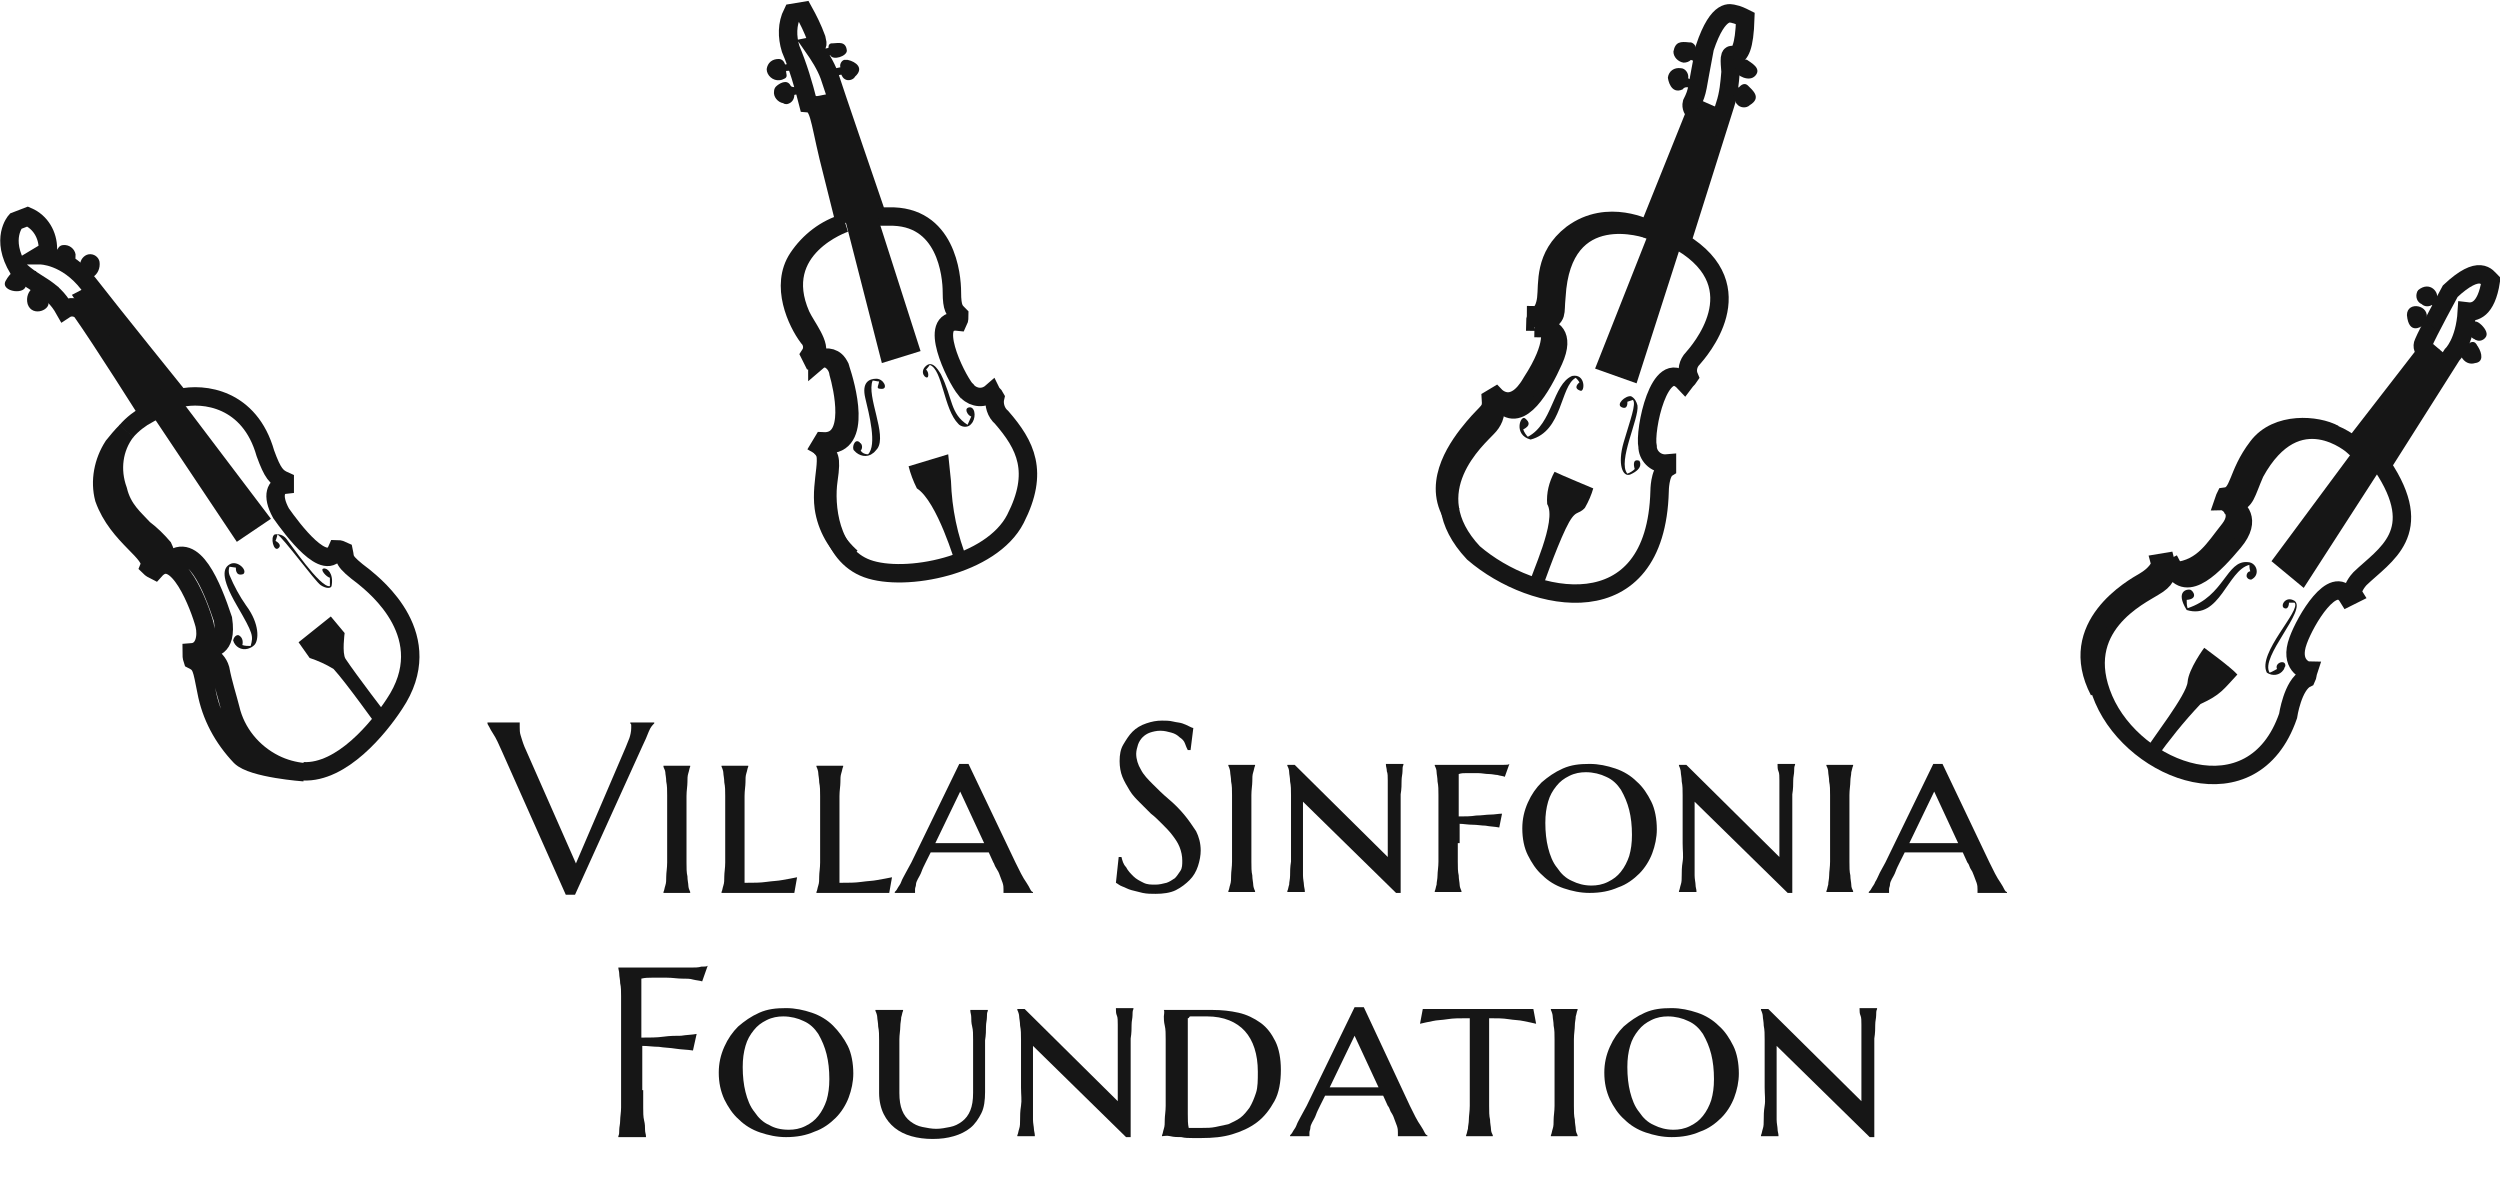
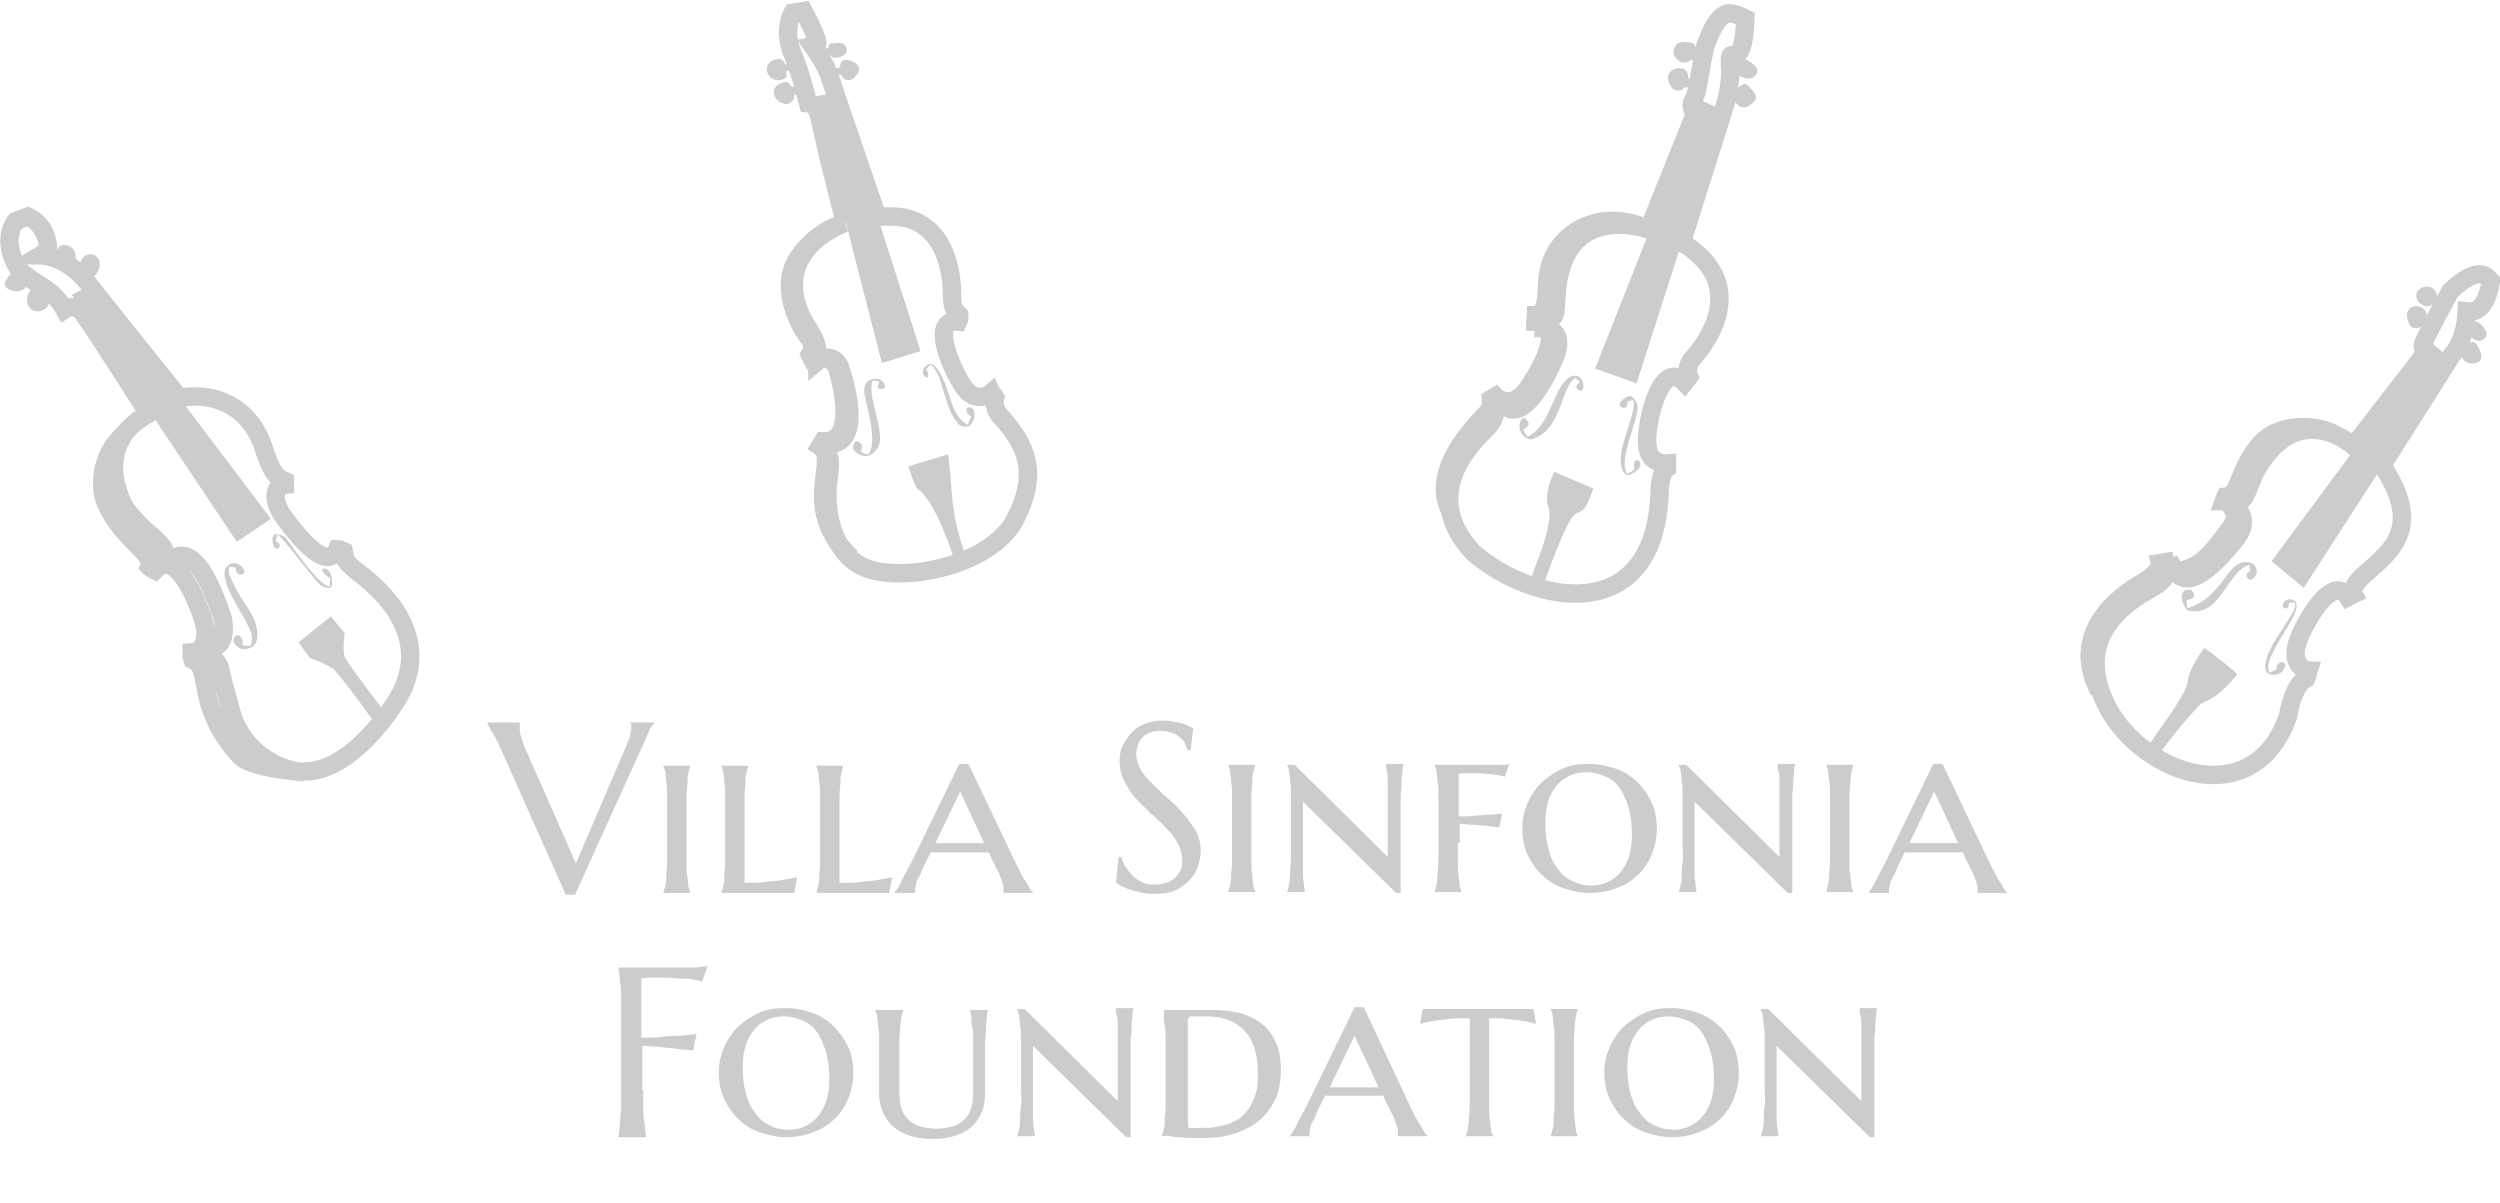
<svg xmlns="http://www.w3.org/2000/svg" version="1.1" id="Layer_1" x="0px" y="0px" viewBox="0 0 271.3 130.5" style="enable-background:new 0 0 271.3 130.5;" xml:space="preserve">
  <style type="text/css">
- 	.st0{fill:none;stroke:#161616;stroke-width:2;stroke-miterlimit:10;}
- 	.st1{fill:#161616;}
+ 	.st0{fill:none;stroke:#CCCCCC;stroke-width:2;stroke-miterlimit:10;}
+ 	.st1{fill:#CCCCCC;}
	.st2{fill:none;}
</style>
  <g id="Logo">
    <path class="st0" d="M13.7,46.8c-1.4,1.8-1.7,4.2-0.9,6.4c0.5,2.1,1.8,3.1,2.8,4.2c0.8,0.6,1.5,1.3,2.1,2c0.2,0.4,0.3,0.8,0.2,1.2   c0.1,0.1,0.3,0.2,0.5,0.3c2.6-2.3,4.6,2.7,5.8,6.3c0.5,3.4-1.4,3-1.5,3.2s0,0.5-0.1,0.7c0.6,0.3,1.1,0.8,1.3,1.5   c0.3,1.6,0.8,3.1,1.1,4.3c0.6,2.6,2.4,4.8,4.8,6c1,0.5,2.1,0.8,3.2,0.9c0,0-5.6-0.4-6.9-1.7c-1.9-2-3.2-4.4-3.7-7.1   c-0.5-2.5-0.5-2.9-1.5-3.4c-0.1-0.3-0.1-0.5-0.1-0.8c1.4-0.1,1.7-1.7,1.4-3c-0.5-1.9-3-8.6-5.4-5.9c-0.2-0.1-0.4-0.2-0.6-0.4   c0.6-1.5-3.4-3.2-4.9-7.4c-0.5-1.9-0.1-4,1-5.7C12.7,47.9,13.2,47.3,13.7,46.8z" />
    <path class="st1" d="M25.6,61.6c0,0-0.1,1,0.8,0.7c0.5-0.4-0.6-1.5-1.4-1.1s-1.1,1.4,0.7,4.5s1.8,3.3,1.5,4.4c-0.3,0-0.6,0-0.9-0.1   c0.1-0.4,0-0.8-0.3-1c-0.2-0.2-0.6,0-0.7,0.5c0.2,0.7,0.9,1.1,1.6,0.9c0.3-0.1,0.5-0.2,0.7-0.4c0.5-0.5,0.6-2.3-0.9-4.3   c-0.7-1-1.3-2.1-1.8-3.3c-0.1-0.3-0.1-0.6,0-0.9L25.6,61.6z" />
    <polyline class="st1" points="7.8,32 25.7,58.8 29.4,56.3 10.1,30.8  " />
    <path class="st1" d="M29.9,58.7c0,0,0.8,0.4,0.3,0.8s-0.9-1.2-0.4-1.5c0.5-0.1,1,0.1,1.3,0.5c0.2,0.2,3.7,5.4,4.7,5.1   c0-0.3,0-0.6,0-0.9c-0.4-0.1-1.1-0.9-0.7-1s1.1,0.5,0.9,1.8c0,0.4-0.6,0.4-1.2,0s-4.1-5.2-4.7-5.5C30.1,58.2,29.9,58.7,29.9,58.7z" />
    <path class="st1" d="M42,77.6c0,0-3.3-4.3-4.5-6.1c-0.4-0.6-0.1-2.8-0.1-2.8l-1.5-1.8l-3.5,2.8l1.2,1.7c0.9,0.3,1.8,0.7,2.6,1.2   c1.3,1.4,4.8,6.3,4.8,6.3" />
    <path class="st0" d="M13.7,46.8c0.7-0.8,1.5-1.4,2.4-1.9c0,0-5.1-8.1-7.3-11.2c-0.5-0.4-1.2-0.5-1.8-0.1c-1.4-2.5-3.2-2.6-5-4.4   C0,25.9,1.7,24,1.7,24L3,23.5c1.4,0.6,2.2,2,2.2,3.5c0.1,0.6-0.3,0.4-0.3,0.4l-0.5,0.3c0,0,2.8,0,5.2,3.1s9.9,12.4,9.9,12.4   c2.6-0.6,7.6,0,9.3,6c0.8,2.2,1.2,2.6,2.1,3v0.4c-0.9,0.1-1.5,1.1-0.4,3.1c1.2,1.7,4.9,6.7,6.1,3.9c0.2,0,0.5,0.1,0.7,0.2   c0.2,0.9-0.2,1,2.2,2.8c1.2,1,8.2,6.5,3.3,13.8c-1.7,2.6-5.7,7.5-9.9,7.3" />
    <path class="st1" d="M3.9,29.4l-1.1,0.2c0,0-1.1-1.1-2.2,0.9C0,31.7,3,32.1,2.8,30.8c0.3-0.2,1.3-0.6,1.3-0.6L3.9,29.4z" />
    <path class="st1" d="M6.3,31.1c-0.5,0.2-1,0.4-1.5,0.5C4.2,30.4,2.6,31.5,3,33c0.5,1.5,2.7,0.6,2.2-0.4C5.6,32.5,6.6,32,6.6,32" />
    <path class="st1" d="M5.8,27.9l0.3-0.2c0,0,0-1,0.7-1.1c0.7-0.1,1.3,0.4,1.4,1c0,0.3,0,0.5-0.1,0.8C8,29.2,5.8,27.9,5.8,27.9z" />
    <path class="st1" d="M8.2,29l0.5-0.3c0-0.5,0.4-1,0.9-1.1c0.6-0.1,1.1,0.3,1.2,0.8c0.1,0.7-0.2,1.4-0.8,1.7c-0.4,0.2-0.8,0-1-0.4   c0,0,0-0.1,0-0.1H8.8" />
    <path class="st0" d="M88.8,39c-0.3,0.1-0.4,0.1-0.6,0.1c-0.1-0.2-0.2-0.4-0.3-0.6c0.4-0.6,0.3-1.4-0.2-1.9C86.5,35,84.6,31,86.6,28   c1.2-1.8,3-3.2,5.1-3.8c0,0-8,2.7-4.8,10c0.6,1.3,2.3,3.3,1.6,4.3c0.1,0.2,0.2,0.5,0.2,0.7c0.7-0.6,1.7-0.5,2.2,0.2   c0.1,0.2,0.3,0.4,0.3,0.6c0.6,1.8,2.5,8.4-1.5,8.2c-0.1,0.2-0.2,0.4-0.3,0.7c0.5,0.6,0.9,0.5,0.5,3.2s0.1,8.1,4.2,9.6   s13.5-0.3,16.1-5.4s1.1-8-1.5-11c-0.6-0.5-0.9-1.4-0.7-2.2c-0.1-0.2-0.3-0.3-0.4-0.5c-0.8,0.7-1.9,0.6-2.6-0.1   c-0.1-0.1-0.1-0.2-0.2-0.2c-1.2-1.5-4.2-7.8-0.8-7.4c0.1-0.2,0.1-0.5,0.1-0.7c-0.5-0.5-0.8-0.7-0.8-2.5c0-1.8-0.6-8.4-6.9-8.2h-1.2   c0,0-5-14.6-5.2-15.3C89.6,7.1,88.9,6,88.2,5c0.5-0.1,0.6,0,0.4-0.8c-0.4-1.1-0.9-2.1-1.4-3L86,1.4c-0.6,1.2-0.6,2.6-0.2,3.9   c0.8,1.9,1.4,3.9,1.9,5.9c1.2,0.1,1.2,1.6,2.2,5.8l1.8,7.2" />
    <path class="st0" d="M89.8,38.9c0.7,0.3,1.1,0.9,1.2,1.6c0.4,1.4,1.9,7.6-1.7,7.4L89,48.4c1.4,0.8,0,3.7,0.4,6.7   c0.3,2.1,1.4,4,3,5.4" />
    <path class="st1" d="M93.4,48.9c0.2-0.2,0.2-0.6,0-0.8c0,0-0.1,0-0.1-0.1c-0.6-0.5-0.9,0.7-0.6,0.9c0.5,0.6,1.4,0.8,2,0.3   c0.2-0.1,0.3-0.3,0.5-0.5c1.1-1.5-1.2-5.7-0.5-7.4c0.2,0,0.5,0.1,0.7,0.1c-0.1,0.6-0.4,0.8,0.3,0.8s0.2-1.1-0.6-1.1   s-1.6,0.4-1.2,2.1s1.3,5.1,0.3,6.1C93.9,49.3,93.6,49.2,93.4,48.9z" />
    <path class="st1" d="M100.9,39.6c0,0-0.2,0.3-0.4,0.5c0.2,0.2,0.3,0.5,0.2,0.8c-0.2,0.3-1-0.5-0.2-1.2s1.5,0.8,1.6,0.9   c1.3,2.6,1,4.3,2.9,5.5l0.4-0.9c-0.4-0.1-0.9-1-0.1-1c0.6,0.1,0.6,1.3,0.1,1.8c-0.3,0.4-0.9,0.4-1.3,0.1c0,0,0,0-0.1-0.1   C102.4,44.4,102.3,40.1,100.9,39.6z" />
    <path class="st1" d="M103.7,61.2c0,0-2-6.8-4.2-8.2c-0.4-0.8-0.7-1.6-0.9-2.4l4.3-1.3l0.3,2.9c0.1,3,0.7,5.9,1.8,8.6L103.7,61.2z" />
    <polygon class="st1" points="88.3,10.5 95.7,39.4 99.9,38.1 90.9,10  " />
    <path class="st1" d="M86.7,6.7L85.2,7c-0.1-0.3-0.3-0.6-0.7-0.6c-0.7,0-1.2,0.4-1.3,1.1c0,0.7,0.7,1.3,1.4,1.2   c0.2,0,0.4-0.1,0.6-0.2c0.3-0.2,0.1-0.5,0.1-0.8c0.4,0,1.7-0.2,1.7-0.2" />
    <path class="st1" d="M87.6,9.2l0.3,0.7l-1.7,0.4c0,0.5-0.3,0.9-0.8,1c-0.1,0-0.3,0-0.4-0.1c-0.6-0.1-1.1-0.7-1-1.3   c0-0.2,0.1-0.4,0.2-0.5c0.3-0.3,1.2-0.9,1.6-0.1C86,9.7,87.6,9.2,87.6,9.2z" />
    <path class="st1" d="M89.8,7.6l1.4-0.3c-0.1-0.3,0.1-0.7,0.4-0.8c0.1,0,0.3,0,0.4,0c0.9,0.2,1.8,0.9,0.8,1.8   c-0.2,0.4-0.8,0.5-1.1,0.3c-0.2-0.1-0.3-0.3-0.4-0.5l-1.2,0.2" />
    <path class="st1" d="M88.5,5.5l1.4-0.3c0-0.3,0.1-0.5,0.4-0.5c0,0,0.1,0,0.1,0c0.5,0,1.4-0.3,1.5,0.8c0,0.6-1.5,1.1-1.8,0.5   c-0.4,0-0.8,0.1-1.1,0.2" />
    <path class="st0" d="M178.9,24.9c0,0-9.4-3.4-10,7.3c-0.2,2,0.2,2-1.3,2.9c-0.1,0.2-0.1,0.4-0.1,0.5c0.8,0,2.4,0.6,1.1,3.5   s-3.6,6.9-5.6,4.7c-0.3,0.1-0.5,0.2-0.8,0.3c0.2,0.9-0.2,1.7-0.8,2.3c-1,1.1-7.8,6.9-1.5,13.6c6.5,5.6,19.8,8.2,20.2-6.7   c0,0,0-2,0.8-2.5c0-0.2,0-0.4,0-0.5c-1.1,0.1-2-0.7-2.1-1.7c0,0,0,0,0-0.1c-0.4-1.8,1.3-9.9,4-7c0.3-0.4,0.3-0.3,0.5-0.6   c-0.3-0.7-0.1-1.5,0.4-2c0.6-0.7,6.9-7.7-1.2-12.6l4.7-14.9c0.4-1.2,0.5-2.4,0.6-3.6c-0.1-1.2-0.2-2.2,0.4-1.7   c0.6-0.2,1.1-0.9,1.2-4.1c-0.4-0.2-0.8-0.4-1.3-0.5c-0.2,0-1.6-0.8-3.1,3.7c-0.9,4.6-0.7,4.6-1.4,6c-0.1,0.4,0.1,0.8,0.4,1   L178.9,24.9z" />
    <path class="st0" d="M178.9,24.9c0,0-4.4-2.4-8.3,0.5c-3.1,2.4-2.6,5.4-2.8,7c-0.2,1.6-0.9,1.8-1.1,1.8c0,0.4-0.1,0.5-0.1,0.7   c0.4,0,0.9,0,0.9,0.6" />
    <path class="st0" d="M168.1,35.7c0,0,0.9,1.5-1.9,5.8c-2,3.5-3.9,1.5-3.9,1.5l-0.5,0.3c0.1,1.4-0.3,1.2-1.9,3.1s-4.4,5.7-2.4,9.3" />
    <path class="st2" d="M177.4,51c0,0-0.5,1.3-0.8,0.5" />
    <path class="st1" d="M176.6,51.4c0.3-0.1,0.6-0.3,0.8-0.5c0,0-0.4-1.2,0.5-0.9c0,0,0.6,0.8-1,1.5c-0.8,0.3-1.4-1.1-0.7-3.5   s1.4-4.2,1-4.6l-0.6,0.2c0,0,0.1,0.9-0.6,0.6s0.4-1.3,1-1.2c0.4,0.2,0.6,0.6,0.7,1C177.9,45.4,175.5,50.1,176.6,51.4z" />
    <path class="st1" d="M165.9,63.5c0.2-1.1,3.1-7,2-8.8c-0.1-1.2,0.2-2.4,0.8-3.5c0.6,0.3,4.2,1.8,4.2,1.8c-0.2,0.7-0.5,1.4-0.9,2.1   c-0.8,0.9-1,0-2.1,2.3s-2.6,6.6-2.6,6.6S166.5,63.1,165.9,63.5" />
    <polygon class="st1" points="173.1,40 177.6,41.6 187.1,12 184.6,10.9  " />
    <path class="st1" d="M187.6,9l1.1,0.5c0,0,0.5-0.7,1-0.2s1.5,1.3,0.2,2.1c-0.4,0.4-1.1,0.3-1.4-0.1c-0.2-0.2-0.3-0.6-0.2-0.9   l-0.9-0.4" />
    <path class="st1" d="M187.6,6.3l1.3,0.5c0.1-0.3,0.5-0.4,0.7-0.3c0.4,0.3,1.6,0.9,0.9,1.7s-2.1-0.1-2.1-0.4s0-0.4-0.8-0.7" />
    <path class="st1" d="M185.2,6.3L184,5.6c0.2-0.4-0.1-0.9-0.5-1c-0.1,0-0.1,0-0.2,0c-0.9-0.1-1.5-0.1-1.7,1c0,0.6,0.5,1.1,1.1,1.2   c0.3,0,0.6-0.1,0.8-0.3c0.6,0.2,1.6,0.6,1.6,0.6" />
    <path class="st1" d="M184.6,9.2l-1.4-0.7c0.1-0.5-0.3-1.1-0.8-1.1c0,0,0,0,0,0c-0.7-0.1-1.3,0.3-1.4,1c0,0.2,0.3,1.9,1.6,1.3   c0.4-0.6,1.4,0.1,2,0.5" />
    <path class="st1" d="M171.4,41.5c-0.1-0.2-0.3-0.4-0.4-0.5c-1.7,0.9-1.4,5.8-4.9,6.7c-1.9-0.5-1.1-2.7-0.6-2.3s0.6,0.8-0.2,1.2   c0.1,0.3,0.3,0.6,0.5,0.8c2.7-1.4,2.7-5.7,4.8-6.6c1.5-0.3,1.4,1.8,0.9,1.6C170.6,42.1,171.4,41.5,171.4,41.5z" />
    <path class="st0" d="M255.4,48.4c0,0-6.1-5.5-10.7,2.9c-1,2.3-1,3.1-2.2,3.3c0,0.2-0.1,0.3-0.1,0.4c0.3,0.1,2.1,1.3,0,3.8   s-5.1,5.7-6.6,2.8c-0.2,0.1-0.5,0.2-0.7,0.2c0,0.5,0,1.1-1.4,1.9c-1.4,0.9-8.8,4.3-5.4,12.2s16.2,12.8,20,1.8c0,0,0.5-3.4,2-4.1   c0.1-0.2,0.1-0.5,0.2-0.8c-0.2,0-2.1-0.6-1.1-3.3c0.8-2.2,3.8-7.3,5.4-4.7l0.6-0.3c-0.3-0.5,0.5-1.5,0.7-1.7   c2.7-2.6,7.3-5,2.4-12.3l7.6-12c0,0,1.4-1.3,1.6-4.7c0.8,0.1,2.1-0.1,2.6-3.3c-0.4-0.4-1.2-1.9-4.4,1.1c0,0-2.5,4.6-2.9,5.6   c-0.2,0.4,0,0.8,0.3,1L255.4,48.4z" />
    <path class="st0" d="M236.1,62c3-0.3,4.2-2.5,5.8-4.5s-0.3-3.1-0.6-3.1c0.1-0.3,0.2-0.5,0.2-0.5c1.6-0.2,1.2-2.4,3.5-5.4   c2.1-2.8,6.5-2.4,8.3-1.4" />
    <path class="st0" d="M235.8,61.7c-0.4,0-0.7-0.3-0.8-0.7l-0.6,0.1c0.1,0.4-0.5,1.3-1.7,2s-8.6,4.8-4.9,11.9" />
    <path class="st1" d="M244.2,62c0,0-0.1-0.3-0.1-0.7c-2.4,0.6-3.2,6-6.8,4.9c-1.3-2.1,0.1-2.3,0.4-2.2s0.9,1-0.4,1.1   c0,0.3,0,0.6,0.1,0.9c4-1.3,4.2-5.2,6.5-5c0.6,0,1,0.5,1,1c0,0.4-0.2,0.7-0.6,0.9c-0.3,0-0.5-0.2-0.5-0.4c0-0.3,0.2-0.5,0.4-0.5   C244.1,62,244.1,62,244.2,62z" />
    <path class="st1" d="M248.4,65.4c0,0,0.3,0,0.6,0c0.8,0.8-4.1,5.5-3,7.6c0.6,0.4,1.4,0.3,1.8-0.3c0.1-0.1,0.1-0.3,0.2-0.4   c0.1-0.8-1.2-0.4-0.9,0.3c-0.2,0.1-0.5,0.3-0.8,0.4c-1.1-1.7,4.1-6.8,2.7-7.8c-1-0.6-1.6,0.6-1.1,0.8S248.4,65.4,248.4,65.4z" />
    <path class="st1" d="M232.7,81.6c0.9-1.5,4.6-6.2,4.7-7.6s1.8-3.7,1.8-3.7s2.9,2.1,3.6,2.9c-1.5,1.6-1.8,2.2-4,3.2   c-1.8,1.9-3.4,3.9-4.9,6C233.9,82.4,233.3,82,232.7,81.6z" />
    <path class="st1" d="M264.3,35.7l-0.4,0.7l-1.1-1c0,0-1.4,1-1.6-1.2c0-1.6,2.6-1.1,2.1,0.5L264.3,35.7z" />
    <path class="st1" d="M265.5,33.4l-0.4,0.6l-1.2-0.9c-0.3,0.2-0.8,0.2-1.1-0.1c-0.5-0.2-0.7-0.8-0.5-1.3c0-0.1,0.1-0.1,0.1-0.2   c1.3-1.1,2.4,0.3,2,1L265.5,33.4z" />
    <path class="st1" d="M267.5,34.3l0.9,0.7c0,0,0.2-0.3,0.7,0.1s0.9,1,0.7,1.4c-0.2,0.4-0.7,0.6-1.1,0.4c-0.1,0-0.1-0.1-0.2-0.1   c-0.4-0.2-0.7-0.6-0.7-1.1c-0.2-0.1-0.3-0.2-0.5-0.3" />
    <path class="st1" d="M267,36.6l0.9,0.7c0.2-0.2,0.6-0.3,0.8,0c0.1,0.1,0.1,0.2,0.2,0.3c0.5,0.8,0.6,1.7-0.3,1.8   c-0.6,0.2-1.2-0.1-1.5-0.7c0-0.2,0-0.5,0.1-0.7c-0.2-0.2-0.4-0.3-0.6-0.5" />
    <polygon class="st1" points="246.5,60.9 250,63.8 266,39 264,37.3  " />
  </g>
  <g>
    <path class="st1" d="M69.8,118.3c0,0.7,0,1.3,0,1.9c0,0.5,0,1,0.1,1.4s0.1,0.7,0.1,1s0.1,0.5,0.1,0.7v0.1h-3v-0.1   c0.1-0.2,0.1-0.4,0.1-0.7s0.1-0.6,0.1-1s0.1-0.9,0.1-1.4c0-0.5,0-1.2,0-1.9V110c0-0.7,0-1.3,0-1.9c0-0.5,0-1-0.1-1.4   c0-0.4-0.1-0.7-0.1-1s-0.1-0.5-0.1-0.7V105c0.7,0,1.4,0,2.1,0c0.7,0,1.4,0,2.1,0c0.7,0,1.3,0,1.9,0c0.6,0,1.2,0,1.7,0   c0.5,0,0.9,0,1.2-0.1c0.3,0,0.6,0,0.7-0.1l-0.6,1.7c-0.3-0.1-0.6-0.1-1-0.2c-0.3-0.1-0.7-0.1-1.2-0.1c-0.5,0-1-0.1-1.6-0.1   c-0.2,0-0.5,0-0.8,0c-0.3,0-0.6,0-0.9,0c-0.3,0-0.7,0-1.1,0.1v6.4c0.9,0,1.7,0,2.4-0.1s1.4-0.1,1.9-0.1c0.6-0.1,1.2-0.1,1.7-0.2   l-0.4,1.8c-0.6-0.1-1.3-0.1-1.9-0.2c-0.6-0.1-1.2-0.1-1.8-0.2c-0.6,0-1.2-0.1-1.8-0.1V118.3z" />
    <path class="st1" d="M78,116.4c0-1,0.2-1.9,0.6-2.8s0.9-1.6,1.5-2.2c0.7-0.6,1.4-1.1,2.3-1.5s1.8-0.5,2.9-0.5c1,0,1.9,0.2,2.8,0.5   c0.9,0.3,1.7,0.8,2.3,1.4s1.2,1.4,1.6,2.2s0.6,1.9,0.6,3c0,0.9-0.2,1.8-0.5,2.6c-0.3,0.8-0.8,1.6-1.4,2.2c-0.6,0.6-1.4,1.2-2.3,1.5   c-0.9,0.4-1.9,0.6-3.1,0.6c-1,0-1.9-0.2-2.8-0.5s-1.7-0.8-2.3-1.4c-0.7-0.6-1.2-1.4-1.6-2.2C78.2,118.4,78,117.5,78,116.4z    M85.6,122.6c0.6,0,1.2-0.1,1.8-0.4s1-0.6,1.4-1.1s0.7-1.1,0.9-1.7c0.2-0.7,0.3-1.4,0.3-2.3c0-1-0.1-1.9-0.3-2.7s-0.5-1.5-0.9-2.2   c-0.4-0.6-0.9-1.1-1.6-1.4c-0.6-0.3-1.4-0.5-2.2-0.5c-0.6,0-1.2,0.1-1.8,0.4s-1,0.6-1.4,1.1s-0.7,1-0.9,1.7s-0.3,1.4-0.3,2.3   c0,1,0.1,1.9,0.3,2.7c0.2,0.8,0.5,1.6,1,2.2c0.4,0.6,0.9,1.1,1.6,1.4C84,122.4,84.7,122.6,85.6,122.6z" />
    <path class="st1" d="M105.6,114.8c0-0.8,0-1.4,0-2s0-1-0.1-1.4s-0.1-0.7-0.1-1c0-0.3-0.1-0.5-0.1-0.7v-0.1h1.9v0.1   c-0.1,0.2-0.1,0.4-0.1,0.7s-0.1,0.6-0.1,1c0,0.4,0,0.9-0.1,1.5c0,0.6,0,1.2,0,2v3.6c0,0.9-0.1,1.7-0.4,2.3s-0.7,1.2-1.2,1.6   c-0.5,0.4-1.1,0.7-1.8,0.9c-0.7,0.2-1.4,0.3-2.3,0.3c-0.8,0-1.6-0.1-2.3-0.3c-0.7-0.2-1.3-0.5-1.8-0.9s-0.9-0.9-1.2-1.5   s-0.5-1.4-0.5-2.3v-3.7c0-0.8,0-1.4,0-2c0-0.6,0-1-0.1-1.5c0-0.4-0.1-0.8-0.1-1s-0.1-0.5-0.2-0.7v-0.1H98v0.1   c-0.1,0.2-0.1,0.4-0.2,0.7c0,0.3-0.1,0.6-0.1,1s-0.1,0.9-0.1,1.4s0,1.2,0,2v3.8c0,0.8,0.1,1.4,0.3,1.9c0.2,0.5,0.5,0.9,0.9,1.2   s0.8,0.5,1.3,0.6c0.5,0.1,1,0.2,1.5,0.2c0.5,0,1-0.1,1.5-0.2c0.5-0.1,0.9-0.3,1.3-0.6s0.7-0.7,0.9-1.2c0.2-0.5,0.3-1.1,0.3-1.9   V114.8z" />
    <path class="st1" d="M122.7,123.4h-0.5l-10.1-9.9v4.5c0,0.8,0,1.4,0,2s0,1.1,0,1.5c0,0.4,0.1,0.8,0.1,1s0.1,0.5,0.1,0.7v0.1h-1.9   v-0.1c0.1-0.2,0.1-0.4,0.2-0.7s0.1-0.6,0.1-1c0-0.4,0-0.9,0.1-1.5s0-1.2,0-2v-3.2c0-0.8,0-1.4,0-2c0-0.6,0-1-0.1-1.5   c0-0.4-0.1-0.8-0.1-1s-0.1-0.5-0.2-0.7v-0.1h0.8l10.1,10v-4.8c0-0.8,0-1.4,0-2c0-0.6,0-1,0-1.5c0-0.4,0-0.8-0.1-1s-0.1-0.5-0.1-0.7   v-0.1h1.9v0.1c-0.1,0.2-0.1,0.4-0.1,0.7s-0.1,0.6-0.1,1c0,0.4,0,0.9-0.1,1.5c0,0.6,0,1.2,0,2V123.4z" />
    <path class="st1" d="M126.3,109.6c0.2,0,0.4,0,0.6,0c0.2,0,0.3,0,0.4,0s0.2,0,0.3,0c0.1,0,0.3,0,0.6,0c0.3,0,0.6,0,1,0   c0.4,0,0.8,0,1.2,0c0.4,0,0.8,0,1.2,0c1,0,1.9,0.1,2.8,0.3s1.7,0.6,2.4,1.1c0.7,0.5,1.2,1.2,1.6,2c0.4,0.8,0.6,1.9,0.6,3.1   c0,1.3-0.2,2.5-0.7,3.4s-1.1,1.7-1.9,2.3c-0.8,0.6-1.7,1-2.7,1.3c-1,0.3-2.1,0.4-3.3,0.4c-0.3,0-0.6,0-1,0s-0.8,0-1.2-0.1   c-0.4,0-0.8,0-1.2-0.1s-0.7,0-0.9,0v-0.1c0.1-0.2,0.1-0.4,0.2-0.7s0.1-0.6,0.1-1c0-0.4,0.1-0.9,0.1-1.5s0-1.2,0-2v-3.2   c0-0.8,0-1.4,0-2s0-1.1-0.1-1.5s-0.1-0.8-0.1-1S126.4,109.8,126.3,109.6L126.3,109.6z M128.9,110.5c0,0.7,0,1.4,0,2   c0,0.3,0,0.6,0,0.9c0,0.3,0,0.6,0,0.9s0,0.6,0,0.8c0,0.3,0,0.5,0,0.7c0,0.4,0,0.9,0,1.5c0,0.6,0,1.2,0,1.8s0,1.2,0,1.8   c0,0.6,0,1.1,0.1,1.5c0.1,0,0.2,0,0.3,0c0.1,0,0.3,0,0.4,0c0.1,0,0.3,0,0.4,0c0.1,0,0.3,0,0.4,0c0.5,0,0.9,0,1.4-0.1   s0.9-0.2,1.4-0.3c0.4-0.2,0.9-0.4,1.3-0.7s0.7-0.7,1-1.1c0.3-0.5,0.5-1,0.7-1.6c0.2-0.6,0.2-1.4,0.2-2.3c0-1.9-0.5-3.4-1.4-4.4   s-2.3-1.6-4.1-1.6c-0.2,0-0.4,0-0.6,0s-0.4,0-0.6,0c-0.2,0-0.4,0-0.6,0S129.1,110.5,128.9,110.5z" />
    <path class="st1" d="M150.1,118.9c-0.2,0-0.5,0-0.9,0s-0.7,0-1.1,0s-0.8,0-1.3,0s-0.8,0-1.2,0c-0.4,0-0.7,0-1.1,0   c-0.3,0-0.6,0-0.7,0l-0.5,1c-0.2,0.4-0.4,0.8-0.5,1.1c-0.1,0.3-0.3,0.6-0.4,0.8c-0.1,0.2-0.2,0.4-0.2,0.6c0,0.2-0.1,0.3-0.1,0.5   c0,0.1,0,0.2,0,0.2c0,0,0,0.1,0,0.1v0.1H140v-0.1c0.1-0.1,0.2-0.2,0.3-0.4c0.1-0.2,0.3-0.4,0.4-0.7s0.3-0.6,0.5-1s0.4-0.7,0.6-1.1   l5.2-10.7h1L153,120c0.2,0.4,0.4,0.8,0.6,1.2c0.2,0.4,0.4,0.7,0.6,1c0.2,0.3,0.3,0.5,0.4,0.7c0.1,0.2,0.2,0.3,0.3,0.3v0.1h-3.2   c0-0.1,0-0.1,0-0.2c0-0.1,0-0.1,0-0.2c0-0.2,0-0.4-0.1-0.7c-0.1-0.3-0.2-0.5-0.3-0.8c-0.1-0.3-0.2-0.5-0.4-0.8   c-0.1-0.3-0.2-0.5-0.3-0.6L150.1,118.9z M144.3,118h0.8c0.4,0,0.7,0,1.1,0c0.4,0,0.8,0,1.2,0s0.8,0,1.2,0c0.4,0,0.7,0,1,0l-2.6-5.6   L144.3,118z" />
    <path class="st1" d="M159.2,110.5c-0.8,0-1.5,0-2.1,0.1c-0.6,0.1-1.2,0.1-1.6,0.2c-0.5,0.1-1,0.2-1.4,0.3l0.3-1.6   c0.1,0,0.3,0,0.6,0c0.3,0,0.6,0,0.9,0c0.3,0,0.6,0,0.9,0c0.3,0,0.5,0,0.6,0h6c0.1,0,0.3,0,0.6,0c0.3,0,0.6,0,0.9,0   c0.3,0,0.6,0,0.9,0c0.3,0,0.5,0,0.6,0l0.3,1.6c-0.4-0.1-0.9-0.2-1.4-0.3c-0.4-0.1-1-0.1-1.6-0.2c-0.6-0.1-1.3-0.1-2.1-0.1v7.5   c0,0.8,0,1.4,0,2c0,0.6,0,1.1,0.1,1.5c0,0.4,0.1,0.8,0.1,1c0,0.3,0.1,0.5,0.2,0.7v0.1h-2.9v-0.1c0.1-0.2,0.1-0.4,0.2-0.7   c0-0.3,0.1-0.6,0.1-1c0-0.4,0.1-0.9,0.1-1.5c0-0.6,0-1.2,0-2V110.5z" />
    <path class="st1" d="M168.7,114.8c0-0.8,0-1.4,0-2c0-0.6,0-1-0.1-1.5c0-0.4-0.1-0.8-0.1-1s-0.1-0.5-0.2-0.7v-0.1h2.9v0.1   c-0.1,0.2-0.1,0.4-0.2,0.7c0,0.3-0.1,0.6-0.1,1c0,0.4-0.1,0.9-0.1,1.5c0,0.6,0,1.2,0,2v3.2c0,0.8,0,1.4,0,2c0,0.6,0,1.1,0.1,1.5   c0,0.4,0.1,0.8,0.1,1c0,0.3,0.1,0.5,0.2,0.7v0.1h-2.9v-0.1c0.1-0.2,0.1-0.4,0.2-0.7s0.1-0.6,0.1-1c0-0.4,0.1-0.9,0.1-1.5   c0-0.6,0-1.2,0-2V114.8z" />
    <path class="st1" d="M174.1,116.4c0-1,0.2-1.9,0.6-2.8c0.4-0.9,0.9-1.6,1.5-2.2c0.7-0.6,1.4-1.1,2.3-1.5s1.8-0.5,2.9-0.5   c1,0,1.9,0.2,2.8,0.5c0.9,0.3,1.7,0.8,2.3,1.4c0.7,0.6,1.2,1.4,1.6,2.2s0.6,1.9,0.6,3c0,0.9-0.2,1.8-0.5,2.6   c-0.3,0.8-0.8,1.6-1.4,2.2c-0.6,0.6-1.4,1.2-2.3,1.5c-0.9,0.4-1.9,0.6-3.1,0.6c-1,0-1.9-0.2-2.8-0.5s-1.7-0.8-2.3-1.4   c-0.7-0.6-1.2-1.4-1.6-2.2C174.3,118.4,174.1,117.5,174.1,116.4z M181.6,122.6c0.6,0,1.2-0.1,1.8-0.4s1-0.6,1.4-1.1   c0.4-0.5,0.7-1.1,0.9-1.7c0.2-0.7,0.3-1.4,0.3-2.3c0-1-0.1-1.9-0.3-2.7c-0.2-0.8-0.5-1.5-0.9-2.2c-0.4-0.6-0.9-1.1-1.6-1.4   c-0.6-0.3-1.4-0.5-2.2-0.5c-0.6,0-1.2,0.1-1.8,0.4s-1,0.6-1.4,1.1c-0.4,0.5-0.7,1-0.9,1.7s-0.3,1.4-0.3,2.3c0,1,0.1,1.9,0.3,2.7   c0.2,0.8,0.5,1.6,1,2.2c0.4,0.6,0.9,1.1,1.6,1.4C180.1,122.4,180.8,122.6,181.6,122.6z" />
    <path class="st1" d="M203.4,123.4h-0.5l-10.1-9.9v4.5c0,0.8,0,1.4,0,2s0,1.1,0,1.5c0,0.4,0.1,0.8,0.1,1c0,0.3,0.1,0.5,0.1,0.7v0.1   h-1.9v-0.1c0.1-0.2,0.1-0.4,0.2-0.7s0.1-0.6,0.1-1c0-0.4,0-0.9,0.1-1.5s0-1.2,0-2v-3.2c0-0.8,0-1.4,0-2c0-0.6,0-1-0.1-1.5   c0-0.4-0.1-0.8-0.1-1s-0.1-0.5-0.2-0.7v-0.1h0.8l10.1,10v-4.8c0-0.8,0-1.4,0-2c0-0.6,0-1,0-1.5c0-0.4,0-0.8-0.1-1s-0.1-0.5-0.1-0.7   v-0.1h1.9v0.1c-0.1,0.2-0.1,0.4-0.1,0.7c0,0.3-0.1,0.6-0.1,1c0,0.4,0,0.9-0.1,1.5c0,0.6,0,1.2,0,2V123.4z" />
  </g>
  <g>
    <path class="st1" d="M56.4,78.5L56.4,78.5c0,0.1,0,0.2,0,0.2s0,0.2,0,0.2c0,0.3,0,0.6,0.1,0.9c0.1,0.3,0.2,0.7,0.4,1.2l5.6,12.7   l5.4-12.6c0.1-0.3,0.3-0.7,0.4-1s0.2-0.7,0.2-1.1c0-0.1,0-0.2,0-0.3c0-0.1,0-0.1-0.1-0.2v-0.1h2.6v0.1c-0.2,0.2-0.4,0.4-0.6,0.9   S70,80.4,69.7,81l-7.3,16.1h-1l-6.9-15.5c-0.2-0.4-0.3-0.7-0.5-1.1s-0.3-0.6-0.5-0.9c-0.2-0.3-0.3-0.5-0.4-0.7s-0.2-0.3-0.2-0.4   v-0.1H56.4z" />
    <path class="st1" d="M72.4,88.3c0-0.8,0-1.4,0-2c0-0.6,0-1-0.1-1.5c0-0.4-0.1-0.8-0.1-1S72,83.3,72,83.2v-0.1h2.9v0.1   c-0.1,0.2-0.1,0.4-0.2,0.7s-0.1,0.6-0.1,1c0,0.4-0.1,0.9-0.1,1.5c0,0.6,0,1.2,0,2v3.2c0,0.8,0,1.4,0,2s0,1.1,0.1,1.5   c0,0.4,0.1,0.8,0.1,1s0.1,0.5,0.2,0.7v0.1H72v-0.1c0.1-0.2,0.1-0.4,0.2-0.7s0.1-0.6,0.1-1c0-0.4,0.1-0.9,0.1-1.5s0-1.2,0-2V88.3z" />
    <path class="st1" d="M81,95.8c0.8,0,1.5,0,2.2-0.1c0.7-0.1,1.2-0.1,1.7-0.2c0.6-0.1,1.1-0.2,1.6-0.3l-0.3,1.7c-0.1,0-0.3,0-0.6,0   c-0.3,0-0.6,0-0.9,0c-0.3,0-0.6,0-0.9,0c-0.3,0-0.5,0-0.6,0h-4.9v-0.1c0.1-0.2,0.1-0.4,0.2-0.7s0.1-0.6,0.1-1   c0-0.4,0.1-0.9,0.1-1.5s0-1.2,0-2v-3.2c0-0.8,0-1.4,0-2c0-0.6,0-1-0.1-1.5c0-0.4-0.1-0.8-0.1-1s-0.1-0.5-0.2-0.7v-0.1h2.9v0.1   c-0.1,0.2-0.1,0.4-0.2,0.7s-0.1,0.6-0.1,1c0,0.4-0.1,0.9-0.1,1.5c0,0.6,0,1.2,0,2V95.8z" />
    <path class="st1" d="M91.3,95.8c0.8,0,1.5,0,2.2-0.1c0.7-0.1,1.2-0.1,1.7-0.2c0.6-0.1,1.1-0.2,1.6-0.3l-0.3,1.7c-0.1,0-0.3,0-0.6,0   c-0.3,0-0.6,0-0.9,0c-0.3,0-0.6,0-0.9,0c-0.3,0-0.5,0-0.6,0h-4.9v-0.1c0.1-0.2,0.1-0.4,0.2-0.7s0.1-0.6,0.1-1   c0-0.4,0.1-0.9,0.1-1.5s0-1.2,0-2v-3.2c0-0.8,0-1.4,0-2c0-0.6,0-1-0.1-1.5c0-0.4-0.1-0.8-0.1-1s-0.1-0.5-0.2-0.7v-0.1h2.9v0.1   c-0.1,0.2-0.1,0.4-0.2,0.7s-0.1,0.6-0.1,1c0,0.4-0.1,0.9-0.1,1.5c0,0.6,0,1.2,0,2V95.8z" />
    <path class="st1" d="M107.3,92.5c-0.2,0-0.5,0-0.9,0s-0.7,0-1.1,0s-0.8,0-1.3,0s-0.8,0-1.2,0c-0.4,0-0.7,0-1.1,0   c-0.3,0-0.6,0-0.7,0l-0.5,1c-0.2,0.4-0.4,0.8-0.5,1.1c-0.1,0.3-0.3,0.6-0.4,0.8s-0.2,0.4-0.2,0.6c0,0.2-0.1,0.3-0.1,0.5   c0,0.1,0,0.2,0,0.2c0,0,0,0.1,0,0.1v0.1h-2.2v-0.1c0.1-0.1,0.2-0.2,0.3-0.4c0.1-0.2,0.3-0.4,0.4-0.7s0.3-0.6,0.5-1s0.4-0.7,0.6-1.1   l5.2-10.7h1l5.1,10.7c0.2,0.4,0.4,0.8,0.6,1.2s0.4,0.7,0.6,1c0.2,0.3,0.3,0.5,0.4,0.7c0.1,0.2,0.2,0.3,0.3,0.3v0.1h-3.2   c0-0.1,0-0.1,0-0.2c0-0.1,0-0.1,0-0.2c0-0.2,0-0.4-0.1-0.7s-0.2-0.5-0.3-0.8c-0.1-0.3-0.2-0.5-0.4-0.8s-0.2-0.5-0.3-0.6L107.3,92.5   z M101.5,91.5h0.8c0.4,0,0.7,0,1.1,0c0.4,0,0.8,0,1.2,0s0.8,0,1.2,0c0.4,0,0.7,0,1,0l-2.6-5.6L101.5,91.5z" />
    <path class="st1" d="M129.2,81.4h-0.3c-0.1-0.2-0.2-0.4-0.3-0.7s-0.3-0.5-0.6-0.7c-0.2-0.2-0.5-0.4-0.9-0.5s-0.7-0.2-1.2-0.2   c-0.4,0-0.8,0.1-1.1,0.2s-0.6,0.3-0.8,0.5s-0.4,0.5-0.5,0.8s-0.2,0.7-0.2,1c0,0.6,0.2,1.2,0.5,1.7c0.3,0.6,0.8,1.1,1.3,1.6   s1.1,1.1,1.7,1.6s1.2,1.1,1.7,1.7c0.5,0.6,0.9,1.2,1.3,1.8c0.3,0.6,0.5,1.3,0.5,2.1c0,0.5-0.1,1.1-0.3,1.7   c-0.2,0.6-0.5,1.1-0.9,1.5s-0.9,0.8-1.5,1.1c-0.6,0.3-1.4,0.4-2.2,0.4c-0.5,0-0.9,0-1.4-0.1c-0.4-0.1-0.8-0.2-1.2-0.3   c-0.4-0.1-0.7-0.3-1-0.4s-0.5-0.3-0.7-0.4l0.3-2.8h0.3c0.1,0.4,0.2,0.8,0.5,1.1c0.2,0.4,0.5,0.7,0.8,1c0.3,0.3,0.7,0.5,1.1,0.7   c0.4,0.2,0.8,0.2,1.3,0.2c0.4,0,0.8-0.1,1.2-0.2c0.3-0.1,0.6-0.3,0.9-0.5c0.2-0.2,0.4-0.5,0.6-0.8s0.2-0.7,0.2-1.1   c0-0.5-0.1-1-0.3-1.5c-0.2-0.5-0.5-0.9-0.8-1.3s-0.7-0.8-1.1-1.2s-0.8-0.8-1.2-1.1c-0.4-0.4-0.8-0.8-1.2-1.2s-0.8-0.8-1.1-1.3   c-0.3-0.5-0.6-1-0.8-1.5c-0.2-0.5-0.3-1.1-0.3-1.7c0-0.7,0.1-1.3,0.4-1.8c0.3-0.5,0.6-1,1-1.4s0.9-0.7,1.5-0.9s1.1-0.3,1.7-0.3   c0.4,0,0.8,0,1.2,0.1s0.7,0.1,1,0.2c0.3,0.1,0.5,0.2,0.7,0.3s0.4,0.2,0.5,0.2L129.2,81.4z" />
    <path class="st1" d="M133.7,88.3c0-0.8,0-1.4,0-2c0-0.6,0-1-0.1-1.5c0-0.4-0.1-0.8-0.1-1s-0.1-0.5-0.2-0.7v-0.1h2.9v0.1   c-0.1,0.2-0.1,0.4-0.2,0.7s-0.1,0.6-0.1,1c0,0.4-0.1,0.9-0.1,1.5c0,0.6,0,1.2,0,2v3.2c0,0.8,0,1.4,0,2s0,1.1,0.1,1.5   c0,0.4,0.1,0.8,0.1,1s0.1,0.5,0.2,0.7v0.1h-2.9v-0.1c0.1-0.2,0.1-0.4,0.2-0.7s0.1-0.6,0.1-1c0-0.4,0.1-0.9,0.1-1.5s0-1.2,0-2V88.3z   " />
    <path class="st1" d="M152,96.9h-0.5L141.4,87v4.5c0,0.8,0,1.4,0,2c0,0.6,0,1.1,0,1.5c0,0.4,0.1,0.8,0.1,1s0.1,0.5,0.1,0.7v0.1h-1.9   v-0.1c0.1-0.2,0.1-0.4,0.2-0.7c0-0.3,0.1-0.6,0.1-1c0-0.4,0-0.9,0.1-1.5c0-0.6,0-1.2,0-2v-3.2c0-0.8,0-1.4,0-2c0-0.6,0-1-0.1-1.5   c0-0.4-0.1-0.8-0.1-1c0-0.3-0.1-0.5-0.2-0.7v-0.1h0.8l10.1,10v-4.8c0-0.8,0-1.4,0-2c0-0.6,0-1,0-1.5c0-0.4,0-0.8-0.1-1   c0-0.3-0.1-0.5-0.1-0.7v-0.1h1.9v0.1c-0.1,0.2-0.1,0.4-0.1,0.7s-0.1,0.6-0.1,1c0,0.4,0,0.9-0.1,1.5c0,0.6,0,1.2,0,2V96.9z" />
    <path class="st1" d="M158.2,91.5c0,0.8,0,1.4,0,2s0,1.1,0.1,1.5c0,0.4,0.1,0.8,0.1,1s0.1,0.5,0.2,0.7v0.1h-2.9v-0.1   c0.1-0.2,0.1-0.4,0.2-0.7c0-0.3,0.1-0.6,0.1-1c0-0.4,0.1-0.9,0.1-1.5c0-0.6,0-1.2,0-2v-3.2c0-0.8,0-1.4,0-2c0-0.6,0-1-0.1-1.5   c0-0.4-0.1-0.8-0.1-1c0-0.3-0.1-0.5-0.2-0.7v-0.1c0.5,0,1.1,0,1.7,0c0.6,0,1.2,0,1.7,0c0.6,0,1.1,0,1.6,0c0.5,0,1,0,1.4,0   c0.4,0,0.8,0,1.1,0c0.3,0,0.5,0,0.6-0.1l-0.5,1.4c-0.2-0.1-0.5-0.1-0.8-0.2c-0.2,0-0.6-0.1-0.9-0.1c-0.4,0-0.8-0.1-1.2-0.1   c-0.2,0-0.4,0-0.6,0c-0.2,0-0.5,0-0.7,0c-0.3,0-0.5,0-0.8,0.1v4.6c0.7,0,1.3,0,1.9-0.1c0.6,0,1.1-0.1,1.5-0.1   c0.5,0,0.9-0.1,1.3-0.1l-0.3,1.5c-0.5-0.1-1-0.1-1.5-0.2c-0.4,0-0.9-0.1-1.4-0.1c-0.5,0-1-0.1-1.4-0.1V91.5z" />
    <path class="st1" d="M165.2,89.9c0-1,0.2-1.9,0.6-2.8c0.4-0.9,0.9-1.6,1.5-2.2c0.7-0.6,1.4-1.1,2.3-1.5s1.8-0.5,2.9-0.5   c1,0,1.9,0.2,2.8,0.5c0.9,0.3,1.7,0.8,2.3,1.4c0.7,0.6,1.2,1.4,1.6,2.2s0.6,1.9,0.6,3c0,0.9-0.2,1.8-0.5,2.6   c-0.3,0.8-0.8,1.6-1.4,2.2c-0.6,0.6-1.4,1.2-2.3,1.5c-0.9,0.4-1.9,0.6-3.1,0.6c-1,0-1.9-0.2-2.8-0.5s-1.7-0.8-2.3-1.4   c-0.7-0.6-1.2-1.4-1.6-2.2C165.4,92,165.2,91,165.2,89.9z M172.7,96.1c0.6,0,1.2-0.1,1.8-0.4s1-0.6,1.4-1.1   c0.4-0.5,0.7-1.1,0.9-1.7c0.2-0.7,0.3-1.4,0.3-2.3c0-1-0.1-1.9-0.3-2.7c-0.2-0.8-0.5-1.5-0.9-2.2c-0.4-0.6-0.9-1.1-1.6-1.4   c-0.6-0.3-1.4-0.5-2.2-0.5c-0.6,0-1.2,0.1-1.8,0.4s-1,0.6-1.4,1.1c-0.4,0.5-0.7,1-0.9,1.7s-0.3,1.4-0.3,2.3c0,1,0.1,1.9,0.3,2.7   c0.2,0.8,0.5,1.6,1,2.2c0.4,0.6,0.9,1.1,1.6,1.4C171.2,95.9,171.9,96.1,172.7,96.1z" />
    <path class="st1" d="M194.5,96.9H194L183.9,87v4.5c0,0.8,0,1.4,0,2s0,1.1,0,1.5c0,0.4,0.1,0.8,0.1,1c0,0.3,0.1,0.5,0.1,0.7v0.1   h-1.9v-0.1c0.1-0.2,0.1-0.4,0.2-0.7s0.1-0.6,0.1-1c0-0.4,0-0.9,0.1-1.5s0-1.2,0-2v-3.2c0-0.8,0-1.4,0-2c0-0.6,0-1-0.1-1.5   c0-0.4-0.1-0.8-0.1-1s-0.1-0.5-0.2-0.7v-0.1h0.8l10.1,10v-4.8c0-0.8,0-1.4,0-2c0-0.6,0-1,0-1.5c0-0.4,0-0.8-0.1-1s-0.1-0.5-0.1-0.7   v-0.1h1.9v0.1c-0.1,0.2-0.1,0.4-0.1,0.7c0,0.3-0.1,0.6-0.1,1c0,0.4,0,0.9-0.1,1.5c0,0.6,0,1.2,0,2V96.9z" />
    <path class="st1" d="M198.6,88.3c0-0.8,0-1.4,0-2c0-0.6,0-1-0.1-1.5c0-0.4-0.1-0.8-0.1-1c0-0.3-0.1-0.5-0.2-0.7v-0.1h2.9v0.1   c-0.1,0.2-0.1,0.4-0.2,0.7c0,0.3-0.1,0.6-0.1,1c0,0.4-0.1,0.9-0.1,1.5c0,0.6,0,1.2,0,2v3.2c0,0.8,0,1.4,0,2s0,1.1,0.1,1.5   c0,0.4,0.1,0.8,0.1,1c0,0.3,0.1,0.5,0.2,0.7v0.1h-2.9v-0.1c0.1-0.2,0.1-0.4,0.2-0.7c0-0.3,0.1-0.6,0.1-1c0-0.4,0.1-0.9,0.1-1.5   s0-1.2,0-2V88.3z" />
    <path class="st1" d="M213,92.5c-0.2,0-0.5,0-0.9,0c-0.3,0-0.7,0-1.1,0s-0.8,0-1.3,0s-0.8,0-1.2,0c-0.4,0-0.7,0-1.1,0   c-0.3,0-0.6,0-0.7,0l-0.5,1c-0.2,0.4-0.4,0.8-0.5,1.1c-0.1,0.3-0.3,0.6-0.4,0.8s-0.2,0.4-0.2,0.6c0,0.2-0.1,0.3-0.1,0.5   c0,0.1,0,0.2,0,0.2c0,0,0,0.1,0,0.1v0.1h-2.2v-0.1c0.1-0.1,0.2-0.2,0.3-0.4c0.1-0.2,0.3-0.4,0.4-0.7c0.2-0.3,0.3-0.6,0.5-1   c0.2-0.4,0.4-0.7,0.6-1.1l5.2-10.7h1l5.1,10.7c0.2,0.4,0.4,0.8,0.6,1.2c0.2,0.4,0.4,0.7,0.6,1c0.2,0.3,0.3,0.5,0.4,0.7   c0.1,0.2,0.2,0.3,0.3,0.3v0.1h-3.2c0-0.1,0-0.1,0-0.2c0-0.1,0-0.1,0-0.2c0-0.2,0-0.4-0.1-0.7c-0.1-0.3-0.2-0.5-0.3-0.8   c-0.1-0.3-0.2-0.5-0.4-0.8c-0.1-0.3-0.2-0.5-0.3-0.6L213,92.5z M207.2,91.5h0.8c0.4,0,0.7,0,1.1,0c0.4,0,0.8,0,1.2,0s0.8,0,1.2,0   c0.4,0,0.7,0,1,0l-2.6-5.6L207.2,91.5z" />
  </g>
</svg>
